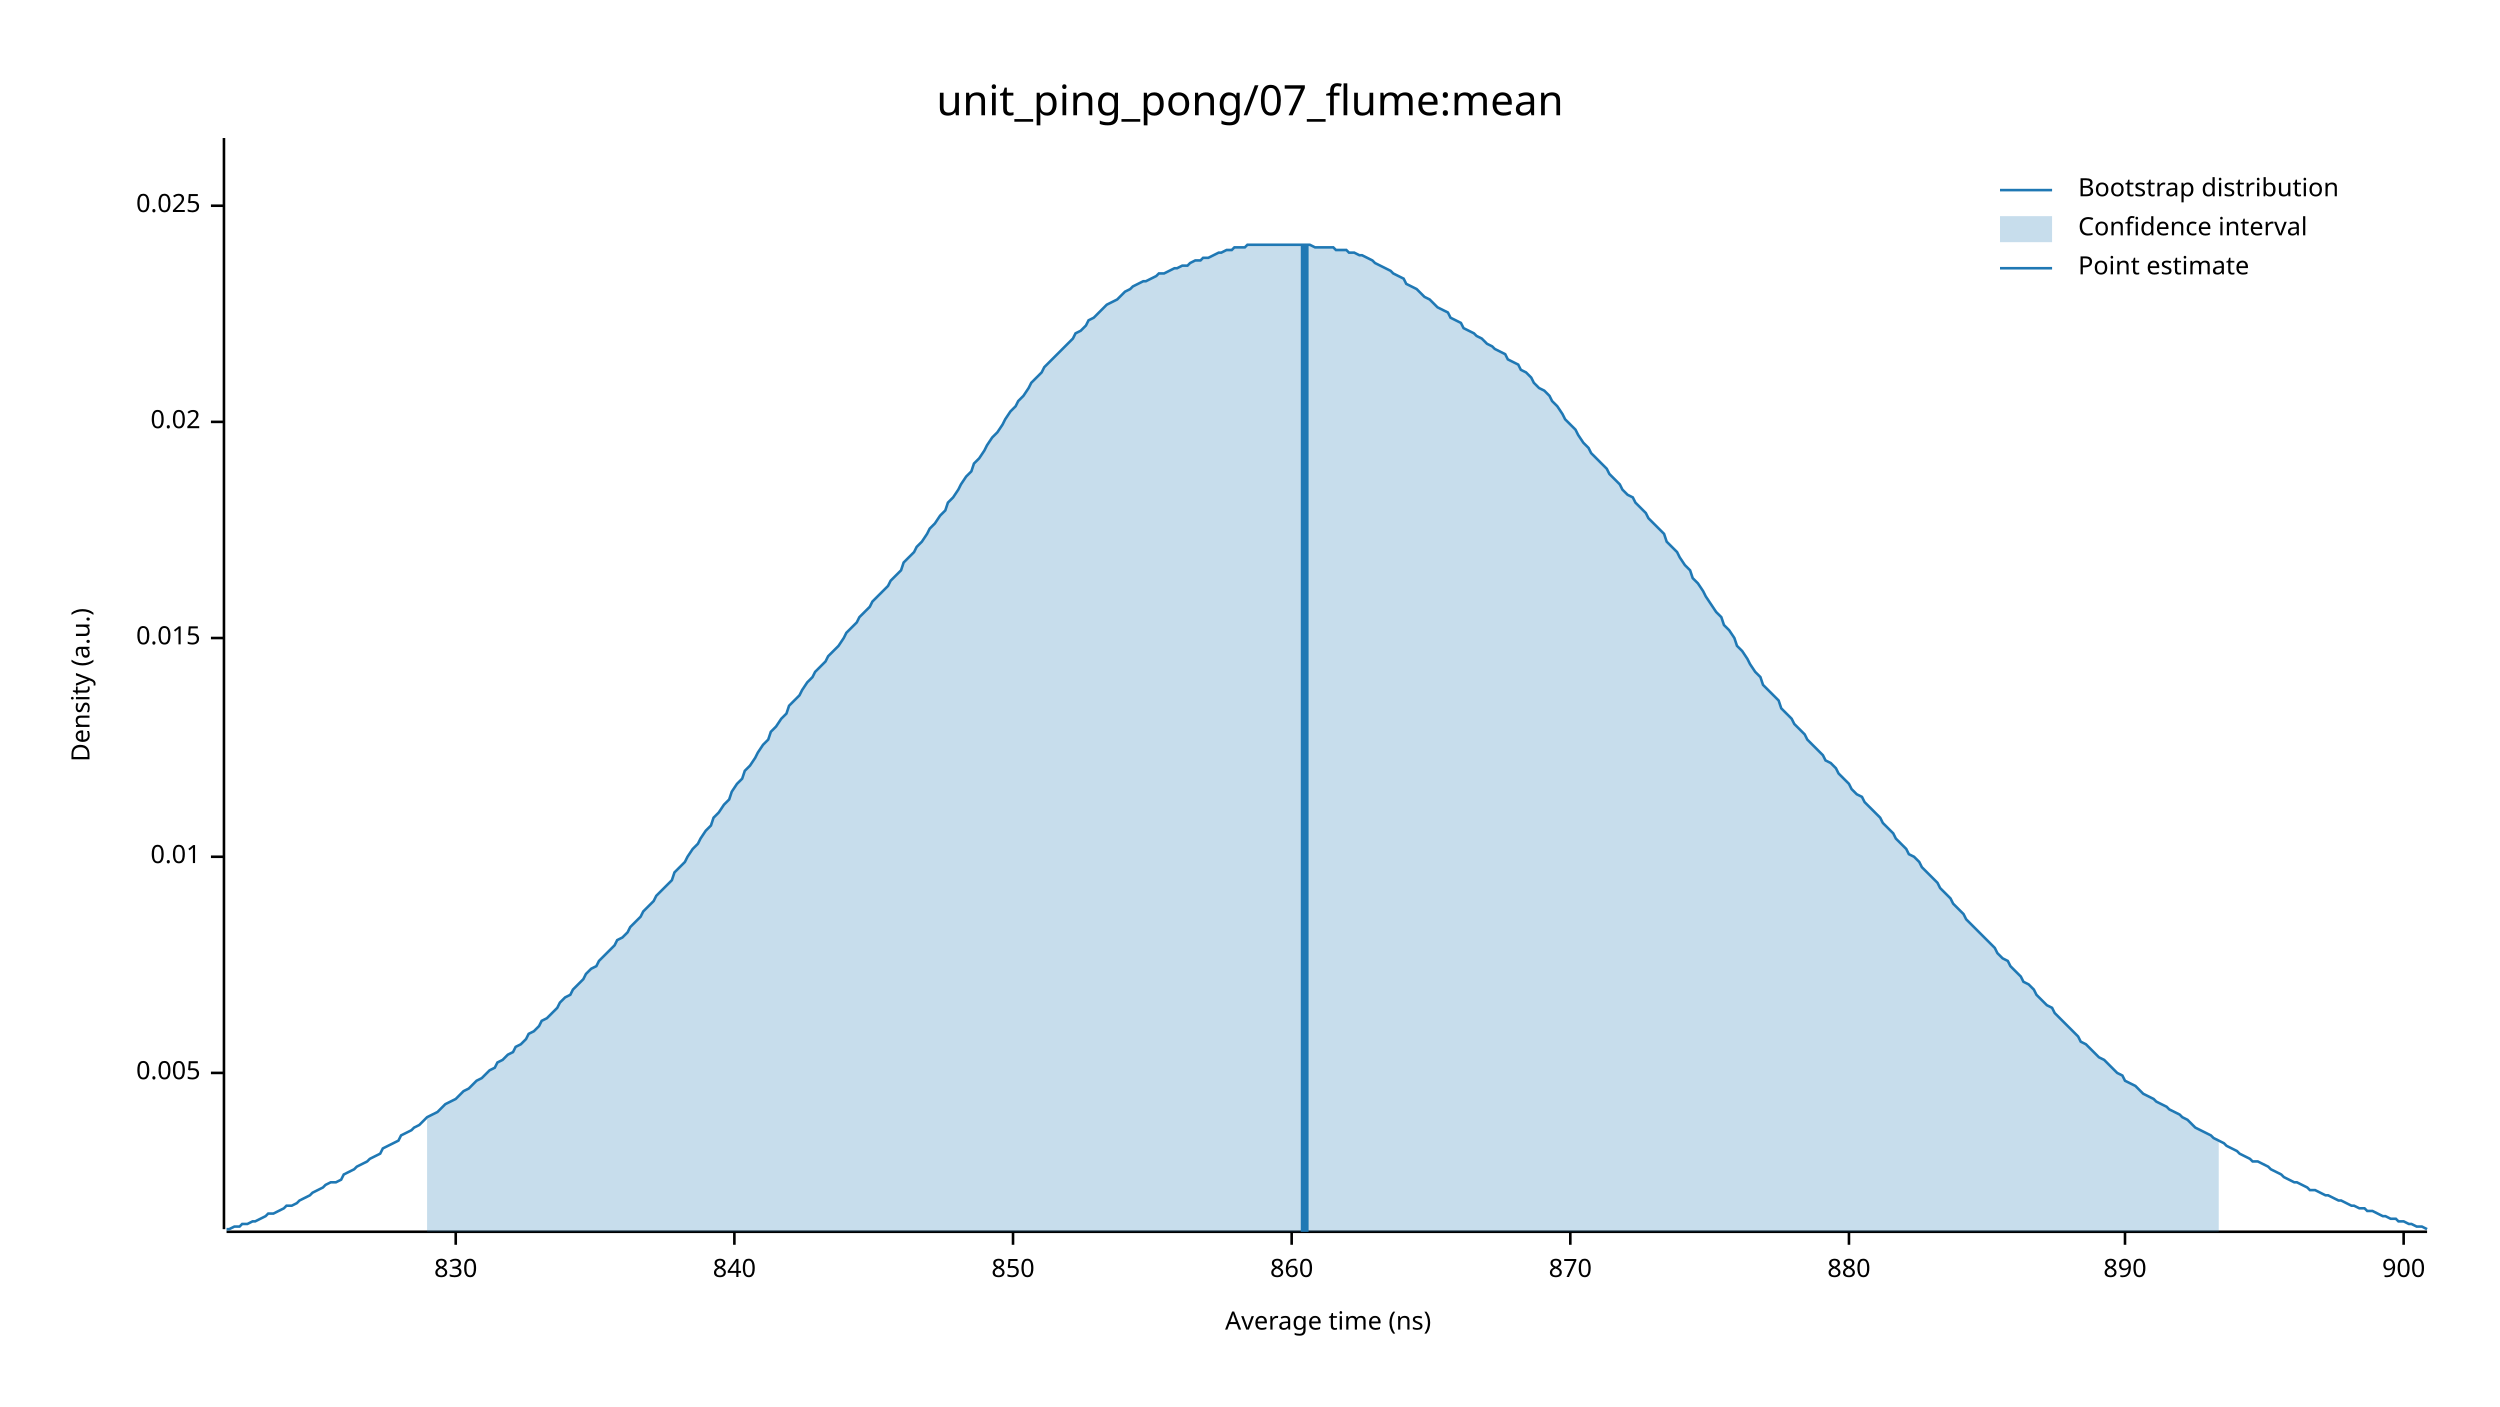
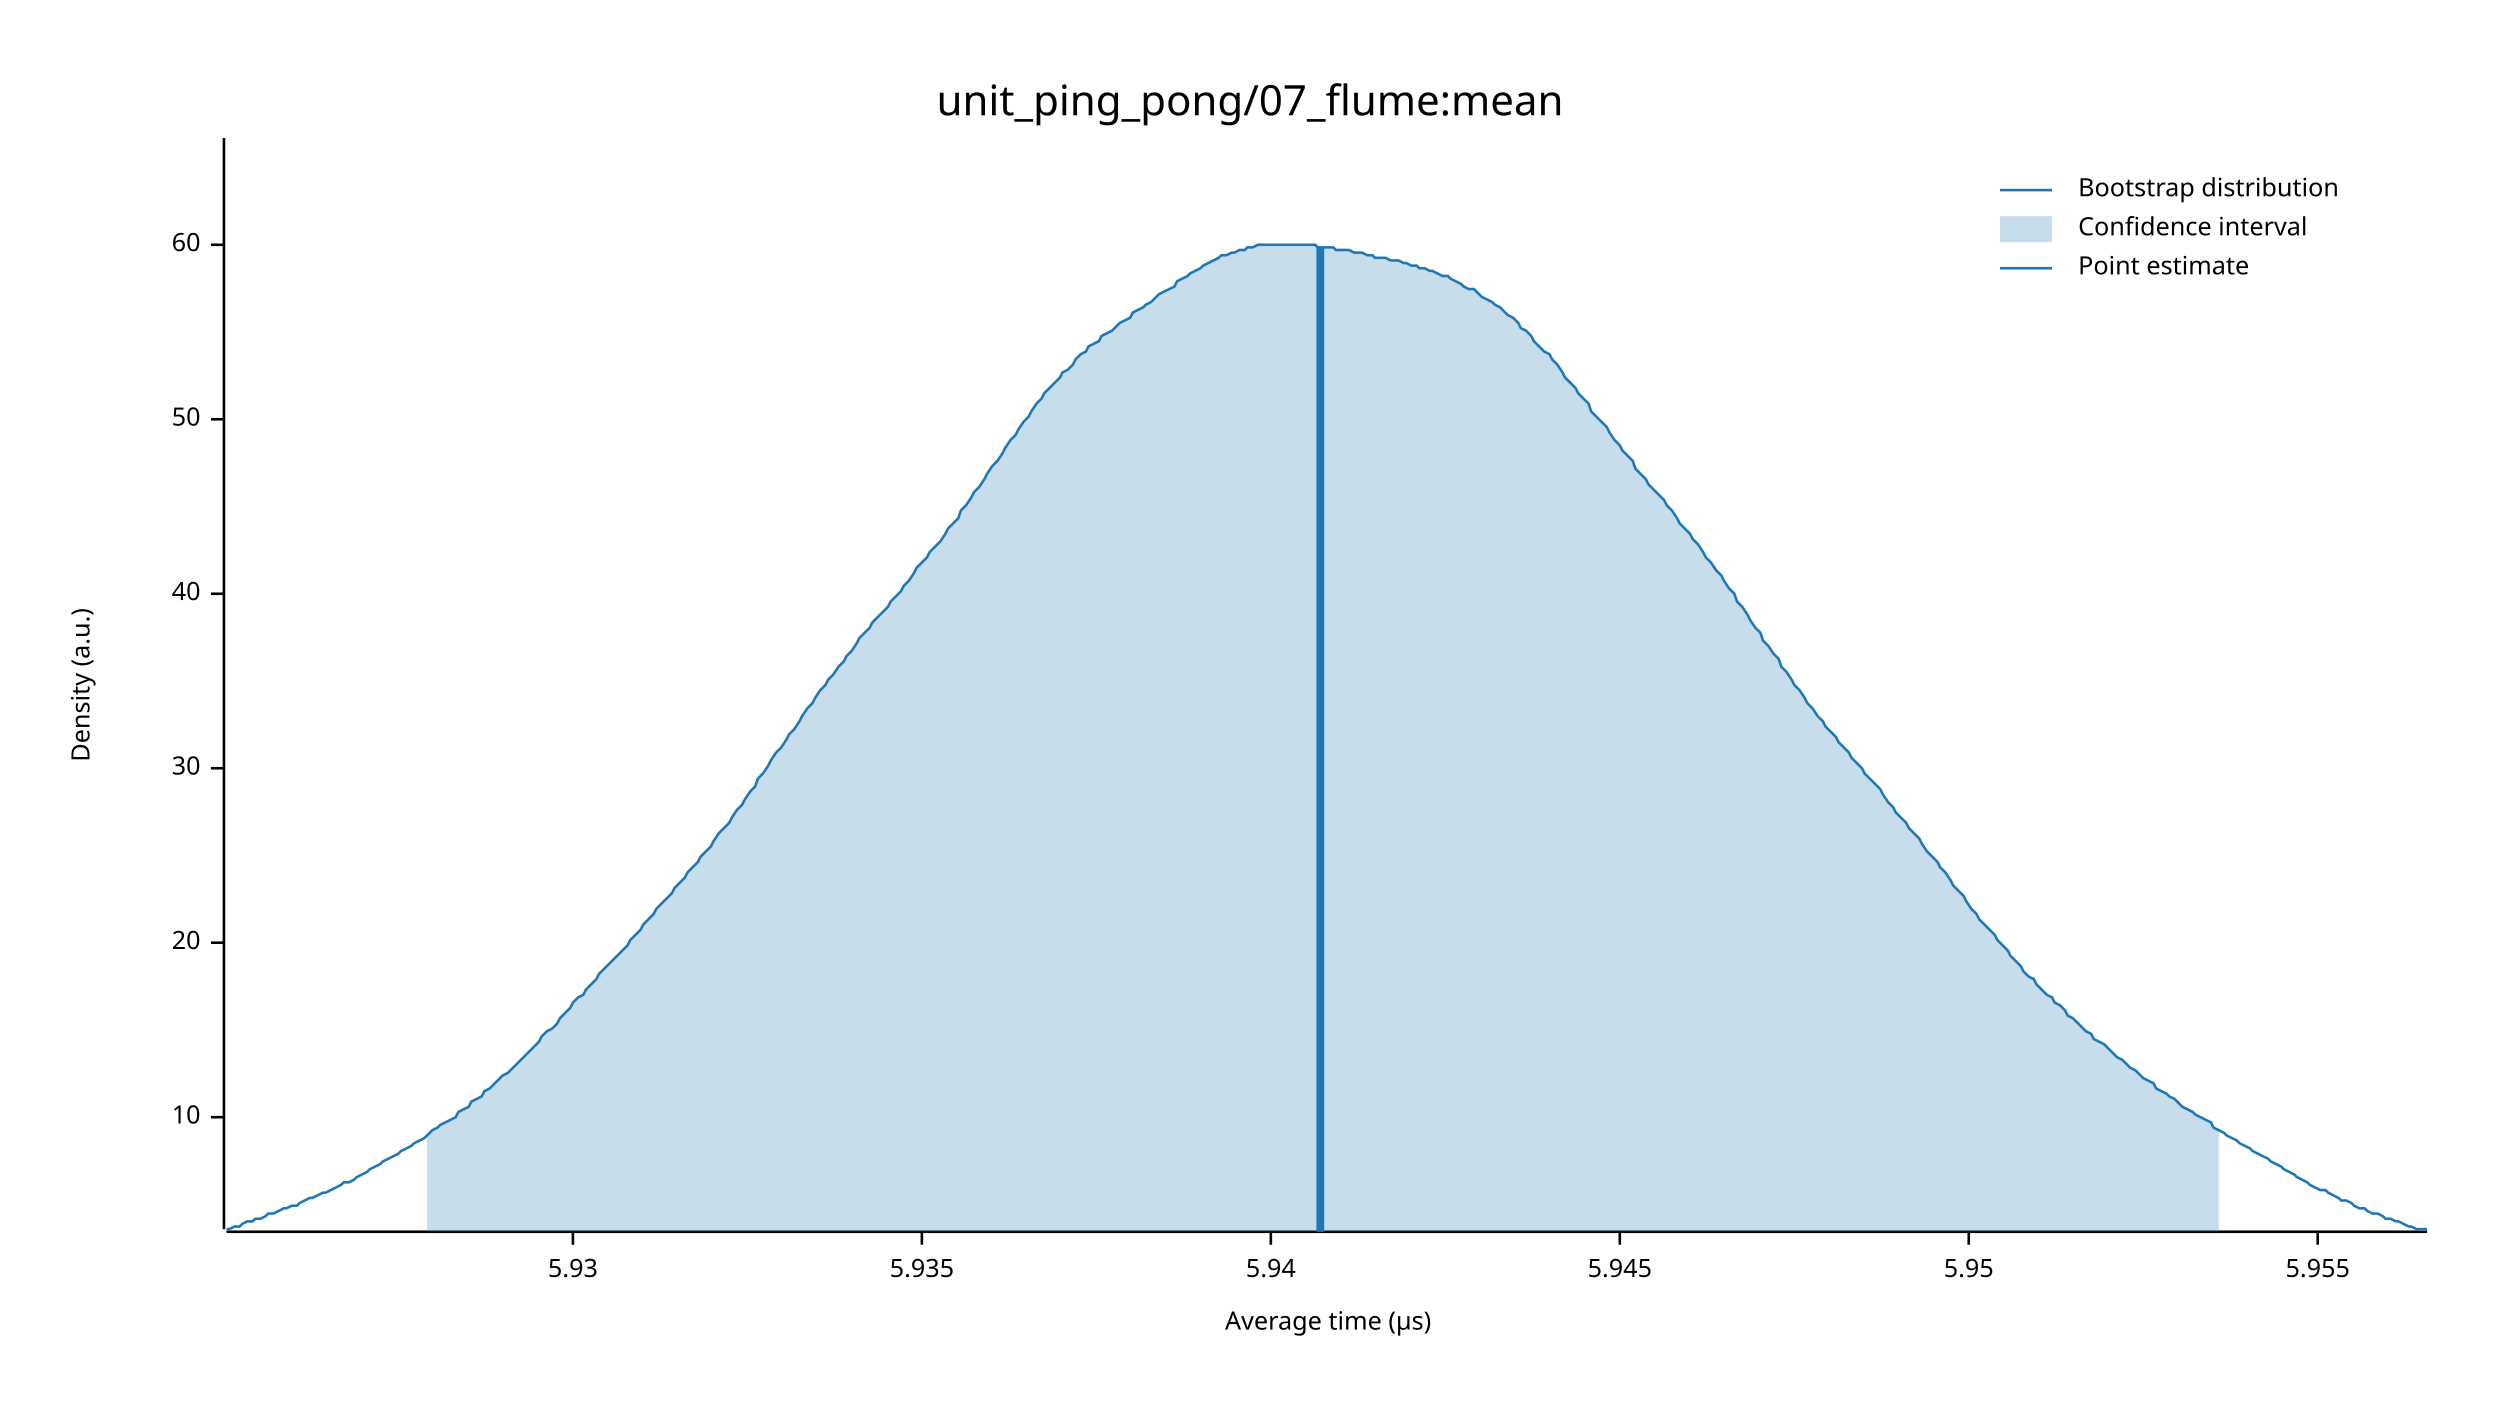
<svg xmlns="http://www.w3.org/2000/svg" width="960" height="540" viewBox="0 0 960 540">
  <text x="480" y="32" dy="0.76em" text-anchor="middle" font-family="sans-serif" font-size="16.129" opacity="1" fill="#000000">
unit_ping_pong/07_flume:mean
</text>
  <text x="27" y="263" dy="0.76em" text-anchor="middle" font-family="sans-serif" font-size="9.677" opacity="1" fill="#000000" transform="rotate(270, 27, 263)">
Density (a.u.)
</text>
  <text x="510" y="513" dy="-0.5ex" text-anchor="middle" font-family="sans-serif" font-size="9.677" opacity="1" fill="#000000">
- Average time (ns)
+ Average time (µs)
</text>
  <polyline fill="none" opacity="1" stroke="#000000" stroke-width="1" points="86,53 86,472 " />
-   <text x="77" y="412" dy="0.5ex" text-anchor="end" font-family="sans-serif" font-size="9.677" opacity="1" fill="#000000">
- 0.005
+   <text x="77" y="429" dy="0.5ex" text-anchor="end" font-family="sans-serif" font-size="9.677" opacity="1" fill="#000000">
+ 10
</text>
-   <polyline fill="none" opacity="1" stroke="#000000" stroke-width="1" points="81,412 86,412 " />
-   <text x="77" y="329" dy="0.5ex" text-anchor="end" font-family="sans-serif" font-size="9.677" opacity="1" fill="#000000">
- 0.01
+   <polyline fill="none" opacity="1" stroke="#000000" stroke-width="1" points="81,429 86,429 " />
+   <text x="77" y="362" dy="0.5ex" text-anchor="end" font-family="sans-serif" font-size="9.677" opacity="1" fill="#000000">
+ 20
</text>
-   <polyline fill="none" opacity="1" stroke="#000000" stroke-width="1" points="81,329 86,329 " />
-   <text x="77" y="245" dy="0.5ex" text-anchor="end" font-family="sans-serif" font-size="9.677" opacity="1" fill="#000000">
- 0.015
+   <polyline fill="none" opacity="1" stroke="#000000" stroke-width="1" points="81,362 86,362 " />
+   <text x="77" y="295" dy="0.5ex" text-anchor="end" font-family="sans-serif" font-size="9.677" opacity="1" fill="#000000">
+ 30
</text>
-   <polyline fill="none" opacity="1" stroke="#000000" stroke-width="1" points="81,245 86,245 " />
-   <text x="77" y="162" dy="0.5ex" text-anchor="end" font-family="sans-serif" font-size="9.677" opacity="1" fill="#000000">
- 0.02
+   <polyline fill="none" opacity="1" stroke="#000000" stroke-width="1" points="81,295 86,295 " />
+   <text x="77" y="228" dy="0.5ex" text-anchor="end" font-family="sans-serif" font-size="9.677" opacity="1" fill="#000000">
+ 40
</text>
-   <polyline fill="none" opacity="1" stroke="#000000" stroke-width="1" points="81,162 86,162 " />
-   <text x="77" y="79" dy="0.5ex" text-anchor="end" font-family="sans-serif" font-size="9.677" opacity="1" fill="#000000">
- 0.025
+   <polyline fill="none" opacity="1" stroke="#000000" stroke-width="1" points="81,228 86,228 " />
+   <text x="77" y="161" dy="0.5ex" text-anchor="end" font-family="sans-serif" font-size="9.677" opacity="1" fill="#000000">
+ 50
</text>
-   <polyline fill="none" opacity="1" stroke="#000000" stroke-width="1" points="81,79 86,79 " />
+   <polyline fill="none" opacity="1" stroke="#000000" stroke-width="1" points="81,161 86,161 " />
+   <text x="77" y="94" dy="0.5ex" text-anchor="end" font-family="sans-serif" font-size="9.677" opacity="1" fill="#000000">
+ 60
+ </text>
+   <polyline fill="none" opacity="1" stroke="#000000" stroke-width="1" points="81,94 86,94 " />
  <polyline fill="none" opacity="1" stroke="#000000" stroke-width="1" points="87,473 932,473 " />
-   <text x="175" y="483" dy="0.76em" text-anchor="middle" font-family="sans-serif" font-size="9.677" opacity="1" fill="#000000">
- 830
+   <text x="220" y="483" dy="0.76em" text-anchor="middle" font-family="sans-serif" font-size="9.677" opacity="1" fill="#000000">
+ 5.93
</text>
-   <polyline fill="none" opacity="1" stroke="#000000" stroke-width="1" points="175,473 175,478 " />
-   <text x="282" y="483" dy="0.76em" text-anchor="middle" font-family="sans-serif" font-size="9.677" opacity="1" fill="#000000">
- 840
+   <polyline fill="none" opacity="1" stroke="#000000" stroke-width="1" points="220,473 220,478 " />
+   <text x="354" y="483" dy="0.76em" text-anchor="middle" font-family="sans-serif" font-size="9.677" opacity="1" fill="#000000">
+ 5.935
</text>
-   <polyline fill="none" opacity="1" stroke="#000000" stroke-width="1" points="282,473 282,478 " />
-   <text x="389" y="483" dy="0.76em" text-anchor="middle" font-family="sans-serif" font-size="9.677" opacity="1" fill="#000000">
- 850
+   <polyline fill="none" opacity="1" stroke="#000000" stroke-width="1" points="354,473 354,478 " />
+   <text x="488" y="483" dy="0.76em" text-anchor="middle" font-family="sans-serif" font-size="9.677" opacity="1" fill="#000000">
+ 5.94
</text>
-   <polyline fill="none" opacity="1" stroke="#000000" stroke-width="1" points="389,473 389,478 " />
-   <text x="496" y="483" dy="0.76em" text-anchor="middle" font-family="sans-serif" font-size="9.677" opacity="1" fill="#000000">
- 860
+   <polyline fill="none" opacity="1" stroke="#000000" stroke-width="1" points="488,473 488,478 " />
+   <text x="622" y="483" dy="0.76em" text-anchor="middle" font-family="sans-serif" font-size="9.677" opacity="1" fill="#000000">
+ 5.945
</text>
-   <polyline fill="none" opacity="1" stroke="#000000" stroke-width="1" points="496,473 496,478 " />
-   <text x="603" y="483" dy="0.76em" text-anchor="middle" font-family="sans-serif" font-size="9.677" opacity="1" fill="#000000">
- 870
+   <polyline fill="none" opacity="1" stroke="#000000" stroke-width="1" points="622,473 622,478 " />
+   <text x="756" y="483" dy="0.76em" text-anchor="middle" font-family="sans-serif" font-size="9.677" opacity="1" fill="#000000">
+ 5.95
</text>
-   <polyline fill="none" opacity="1" stroke="#000000" stroke-width="1" points="603,473 603,478 " />
-   <text x="710" y="483" dy="0.76em" text-anchor="middle" font-family="sans-serif" font-size="9.677" opacity="1" fill="#000000">
- 880
+   <polyline fill="none" opacity="1" stroke="#000000" stroke-width="1" points="756,473 756,478 " />
+   <text x="890" y="483" dy="0.76em" text-anchor="middle" font-family="sans-serif" font-size="9.677" opacity="1" fill="#000000">
+ 5.955
</text>
-   <polyline fill="none" opacity="1" stroke="#000000" stroke-width="1" points="710,473 710,478 " />
-   <text x="816" y="483" dy="0.76em" text-anchor="middle" font-family="sans-serif" font-size="9.677" opacity="1" fill="#000000">
- 890
- </text>
-   <polyline fill="none" opacity="1" stroke="#000000" stroke-width="1" points="816,473 816,478 " />
-   <text x="923" y="483" dy="0.76em" text-anchor="middle" font-family="sans-serif" font-size="9.677" opacity="1" fill="#000000">
- 900
- </text>
-   <polyline fill="none" opacity="1" stroke="#000000" stroke-width="1" points="923,473 923,478 " />
-   <polyline fill="none" opacity="1" stroke="#1F78B4" stroke-width="1" points="87,472 88,472 90,471 92,471 93,470 95,470 97,469 98,469 100,468 102,467 103,466 105,466 107,465 109,464 110,463 112,463 114,462 115,461 117,460 119,459 120,458 122,457 124,456 125,455 127,454 129,454 131,453 132,451 134,450 136,449 137,448 139,447 141,446 142,445 144,444 146,443 147,441 149,440 151,439 153,438 154,436 156,435 158,434 159,433 161,432 163,430 164,429 166,428 168,427 169,426 171,424 173,423 175,422 176,421 178,419 180,418 181,417 183,415 185,414 186,413 188,411 190,410 191,408 193,407 195,405 197,404 198,402 200,401 202,399 203,397 205,396 207,394 208,392 210,391 212,389 214,387 215,385 217,383 219,382 220,380 222,378 224,376 225,374 227,372 229,371 230,369 232,367 234,365 236,363 237,361 239,360 241,358 242,356 244,354 246,352 247,350 249,348 251,346 252,344 254,342 256,340 258,338 259,335 261,333 263,331 264,329 266,326 268,324 269,322 271,319 273,317 274,314 276,312 278,309 280,307 281,304 283,301 285,299 286,296 288,294 290,291 291,289 293,286 295,284 296,281 298,279 300,276 302,274 303,271 305,269 307,267 308,265 310,262 312,260 313,258 315,256 317,254 318,252 320,250 322,248 324,245 325,243 327,241 329,239 330,237 332,235 334,233 335,231 337,229 339,227 341,225 342,223 344,221 346,219 347,216 349,214 351,212 352,210 354,208 356,205 357,203 359,201 361,198 363,196 364,193 366,191 368,188 369,186 371,183 373,181 374,178 376,176 378,173 379,171 381,168 383,166 385,163 386,161 388,158 390,156 391,154 393,152 395,149 396,147 398,145 400,143 401,141 403,139 405,137 407,135 408,134 410,132 412,130 413,128 415,127 417,125 418,123 420,122 422,120 423,119 425,117 427,116 429,115 430,114 432,112 434,111 435,110 437,109 439,108 440,108 442,107 444,106 445,105 447,105 449,104 451,103 452,103 454,102 456,102 457,101 459,100 461,100 462,99 464,99 466,98 468,97 469,97 471,96 473,96 474,95 476,95 478,95 479,94 481,94 483,94 484,94 486,94 488,94 490,94 491,94 493,94 495,94 496,94 498,94 500,94 501,94 503,94 505,95 506,95 508,95 510,95 512,95 513,96 515,96 517,96 518,97 520,97 522,98 523,98 525,99 527,100 528,101 530,102 532,103 534,104 535,105 537,106 539,107 540,109 542,110 544,111 545,112 547,114 549,115 550,116 552,118 554,119 556,120 557,122 559,123 561,124 562,126 564,127 566,128 567,129 569,130 571,132 573,133 574,134 576,135 578,136 579,138 581,139 583,140 584,142 586,143 588,145 589,147 591,149 593,150 595,152 596,154 598,156 600,159 601,161 603,163 605,165 606,167 608,170 610,172 611,174 613,176 615,178 617,180 618,182 620,184 622,186 623,188 625,190 627,191 628,193 630,195 632,197 633,199 635,201 637,203 639,205 640,208 642,210 644,212 645,214 647,217 649,219 650,222 652,224 654,227 655,229 657,232 659,235 661,237 662,240 664,242 666,245 667,248 669,250 671,253 672,255 674,258 676,260 677,263 679,265 681,267 683,269 684,272 686,274 688,276 689,278 691,280 693,282 694,284 696,286 698,288 700,290 701,292 703,293 705,295 706,297 708,299 710,301 711,303 713,305 715,306 716,308 718,310 720,312 722,314 723,316 725,318 727,320 728,322 730,324 732,326 733,328 735,329 737,331 738,333 740,335 742,337 744,339 745,341 747,343 749,345 750,347 752,349 754,351 755,353 757,355 759,357 760,358 762,360 764,362 766,364 767,366 769,368 771,369 772,371 774,373 776,375 777,377 779,378 781,380 782,382 784,384 786,386 788,387 789,389 791,391 793,393 794,394 796,396 798,398 799,400 801,401 803,403 804,404 806,406 808,407 810,409 811,410 813,412 815,413 816,415 818,416 820,417 821,418 823,420 825,421 827,422 828,423 830,424 832,425 833,426 835,427 837,428 838,429 840,430 842,432 843,433 845,434 847,435 849,436 850,437 852,438 854,439 855,440 857,441 859,442 860,443 862,444 864,445 865,446 867,446 869,447 871,448 872,449 874,450 876,451 877,452 879,453 881,454 882,454 884,455 886,456 887,457 889,457 891,458 893,459 894,459 896,460 898,461 899,461 901,462 903,463 904,463 906,464 908,464 909,465 911,465 913,466 915,467 916,467 918,468 920,468 921,469 923,469 925,470 926,470 928,471 930,471 932,472 " />
-   <polygon opacity="0.25" fill="#1F78B4" points="164,429 166,428 168,427 169,426 171,424 173,423 175,422 176,421 178,419 180,418 181,417 183,415 185,414 186,413 188,411 190,410 191,408 193,407 195,405 197,404 198,402 200,401 202,399 203,397 205,396 207,394 208,392 210,391 212,389 214,387 215,385 217,383 219,382 220,380 222,378 224,376 225,374 227,372 229,371 230,369 232,367 234,365 236,363 237,361 239,360 241,358 242,356 244,354 246,352 247,350 249,348 251,346 252,344 254,342 256,340 258,338 259,335 261,333 263,331 264,329 266,326 268,324 269,322 271,319 273,317 274,314 276,312 278,309 280,307 281,304 283,301 285,299 286,296 288,294 290,291 291,289 293,286 295,284 296,281 298,279 300,276 302,274 303,271 305,269 307,267 308,265 310,262 312,260 313,258 315,256 317,254 318,252 320,250 322,248 324,245 325,243 327,241 329,239 330,237 332,235 334,233 335,231 337,229 339,227 341,225 342,223 344,221 346,219 347,216 349,214 351,212 352,210 354,208 356,205 357,203 359,201 361,198 363,196 364,193 366,191 368,188 369,186 371,183 373,181 374,178 376,176 378,173 379,171 381,168 383,166 385,163 386,161 388,158 390,156 391,154 393,152 395,149 396,147 398,145 400,143 401,141 403,139 405,137 407,135 408,134 410,132 412,130 413,128 415,127 417,125 418,123 420,122 422,120 423,119 425,117 427,116 429,115 430,114 432,112 434,111 435,110 437,109 439,108 440,108 442,107 444,106 445,105 447,105 449,104 451,103 452,103 454,102 456,102 457,101 459,100 461,100 462,99 464,99 466,98 468,97 469,97 471,96 473,96 474,95 476,95 478,95 479,94 481,94 483,94 484,94 486,94 488,94 490,94 491,94 493,94 495,94 496,94 498,94 500,94 501,94 503,94 505,95 506,95 508,95 510,95 512,95 513,96 515,96 517,96 518,97 520,97 522,98 523,98 525,99 527,100 528,101 530,102 532,103 534,104 535,105 537,106 539,107 540,109 542,110 544,111 545,112 547,114 549,115 550,116 552,118 554,119 556,120 557,122 559,123 561,124 562,126 564,127 566,128 567,129 569,130 571,132 573,133 574,134 576,135 578,136 579,138 581,139 583,140 584,142 586,143 588,145 589,147 591,149 593,150 595,152 596,154 598,156 600,159 601,161 603,163 605,165 606,167 608,170 610,172 611,174 613,176 615,178 617,180 618,182 620,184 622,186 623,188 625,190 627,191 628,193 630,195 632,197 633,199 635,201 637,203 639,205 640,208 642,210 644,212 645,214 647,217 649,219 650,222 652,224 654,227 655,229 657,232 659,235 661,237 662,240 664,242 666,245 667,248 669,250 671,253 672,255 674,258 676,260 677,263 679,265 681,267 683,269 684,272 686,274 688,276 689,278 691,280 693,282 694,284 696,286 698,288 700,290 701,292 703,293 705,295 706,297 708,299 710,301 711,303 713,305 715,306 716,308 718,310 720,312 722,314 723,316 725,318 727,320 728,322 730,324 732,326 733,328 735,329 737,331 738,333 740,335 742,337 744,339 745,341 747,343 749,345 750,347 752,349 754,351 755,353 757,355 759,357 760,358 762,360 764,362 766,364 767,366 769,368 771,369 772,371 774,373 776,375 777,377 779,378 781,380 782,382 784,384 786,386 788,387 789,389 791,391 793,393 794,394 796,396 798,398 799,400 801,401 803,403 804,404 806,406 808,407 810,409 811,410 813,412 815,413 816,415 818,416 820,417 821,418 823,420 825,421 827,422 828,423 830,424 832,425 833,426 835,427 837,428 838,429 840,430 842,432 843,433 845,434 847,435 849,436 850,437 852,438 852,473 164,473 " />
-   <polyline fill="none" opacity="1" stroke="#1F78B4" stroke-width="3" points="501,473 501,94 " />
+   <polyline fill="none" opacity="1" stroke="#000000" stroke-width="1" points="890,473 890,478 " />
+   <polyline fill="none" opacity="1" stroke="#1F78B4" stroke-width="1" points="87,472 88,472 90,471 92,471 93,470 95,469 97,469 98,468 100,468 102,467 103,466 105,466 107,465 109,464 110,464 112,463 114,463 115,462 117,461 119,460 120,460 122,459 124,458 125,458 127,457 129,456 131,455 132,454 134,454 136,453 137,452 139,451 141,450 142,449 144,448 146,447 147,446 149,445 151,444 153,443 154,442 156,441 158,440 159,439 161,438 163,437 164,436 166,434 168,433 169,432 171,431 173,430 175,429 176,427 178,426 180,425 181,423 183,422 185,421 186,419 188,418 190,416 191,415 193,413 195,412 197,410 198,409 200,407 202,405 203,404 205,402 207,400 208,398 210,396 212,395 214,393 215,391 217,389 219,387 220,385 222,383 224,382 225,380 227,378 229,376 230,374 232,372 234,370 236,368 237,367 239,365 241,363 242,361 244,359 246,357 247,355 249,353 251,351 252,349 254,347 256,345 258,343 259,341 261,339 263,337 264,335 266,333 268,331 269,329 271,327 273,325 274,323 276,320 278,318 280,316 281,314 283,311 285,309 286,307 288,304 290,302 291,299 293,297 295,294 296,292 298,289 300,287 302,284 303,282 305,280 307,277 308,275 310,272 312,270 313,268 315,265 317,263 318,261 320,259 322,256 324,254 325,252 327,250 329,247 330,245 332,243 334,241 335,239 337,237 339,235 341,233 342,231 344,229 346,227 347,225 349,223 351,220 352,218 354,216 356,214 357,212 359,210 361,208 363,205 364,203 366,201 368,199 369,196 371,194 373,191 374,189 376,187 378,184 379,182 381,179 383,177 385,174 386,172 388,169 390,167 391,165 393,162 395,160 396,158 398,155 400,153 401,151 403,149 405,147 407,145 408,143 410,142 412,140 413,138 415,136 417,135 418,133 420,132 422,131 423,129 425,128 427,127 429,125 430,124 432,123 434,122 435,120 437,119 439,118 440,117 442,116 444,114 445,113 447,112 449,111 451,110 452,108 454,107 456,106 457,105 459,104 461,103 462,102 464,101 466,100 468,99 469,98 471,98 473,97 474,97 476,96 478,96 479,95 481,95 483,94 484,94 486,94 488,94 490,94 491,94 493,94 495,94 496,94 498,94 500,94 501,94 503,94 505,94 506,95 508,95 510,95 512,95 513,96 515,96 517,96 518,96 520,97 522,97 523,97 525,98 527,98 528,99 530,99 532,99 534,100 535,100 537,100 539,101 540,101 542,102 544,102 545,103 547,103 549,104 550,104 552,105 554,106 556,106 557,107 559,108 561,109 562,110 564,111 566,111 567,112 569,114 571,115 573,116 574,117 576,118 578,120 579,121 581,122 583,124 584,126 586,127 588,129 589,131 591,133 593,135 595,136 596,138 598,140 600,143 601,145 603,147 605,149 606,151 608,153 610,155 611,158 613,160 615,162 617,164 618,166 620,169 622,171 623,173 625,175 627,177 628,180 630,182 632,184 633,186 635,188 637,190 639,192 640,194 642,196 644,199 645,201 647,203 649,205 650,207 652,209 654,212 655,214 657,216 659,219 661,221 662,223 664,226 666,228 667,231 669,233 671,236 672,238 674,241 676,243 677,246 679,248 681,251 683,253 684,256 686,258 688,261 689,263 691,265 693,268 694,270 696,272 698,275 700,277 701,279 703,281 705,283 706,285 708,287 710,289 711,291 713,293 715,295 716,297 718,299 720,301 722,303 723,305 725,308 727,310 728,312 730,314 732,316 733,318 735,320 737,322 738,324 740,327 742,329 744,331 745,333 747,335 749,338 750,340 752,342 754,344 755,346 757,349 759,351 760,353 762,355 764,357 766,359 767,361 769,363 771,365 772,367 774,369 776,371 777,373 779,375 781,376 782,378 784,380 786,382 788,383 789,385 791,386 793,388 794,390 796,391 798,393 799,394 801,396 803,397 804,399 806,400 808,401 810,403 811,404 813,406 815,407 816,408 818,410 820,411 821,412 823,414 825,415 827,416 828,418 830,419 832,420 833,421 835,422 837,424 838,425 840,426 842,427 843,428 845,429 847,430 849,431 850,433 852,434 854,435 855,436 857,437 859,438 860,439 862,440 864,441 865,442 867,443 869,444 871,445 872,446 874,447 876,448 877,449 879,450 881,451 882,452 884,453 886,454 887,455 889,456 891,457 893,457 894,458 896,459 898,460 899,461 901,461 903,462 904,463 906,464 908,464 909,465 911,466 913,466 915,467 916,468 918,468 920,469 921,469 923,470 925,471 926,471 928,472 930,472 932,472 " />
+   <polygon opacity="0.25" fill="#1F78B4" points="164,436 166,434 168,433 169,432 171,431 173,430 175,429 176,427 178,426 180,425 181,423 183,422 185,421 186,419 188,418 190,416 191,415 193,413 195,412 197,410 198,409 200,407 202,405 203,404 205,402 207,400 208,398 210,396 212,395 214,393 215,391 217,389 219,387 220,385 222,383 224,382 225,380 227,378 229,376 230,374 232,372 234,370 236,368 237,367 239,365 241,363 242,361 244,359 246,357 247,355 249,353 251,351 252,349 254,347 256,345 258,343 259,341 261,339 263,337 264,335 266,333 268,331 269,329 271,327 273,325 274,323 276,320 278,318 280,316 281,314 283,311 285,309 286,307 288,304 290,302 291,299 293,297 295,294 296,292 298,289 300,287 302,284 303,282 305,280 307,277 308,275 310,272 312,270 313,268 315,265 317,263 318,261 320,259 322,256 324,254 325,252 327,250 329,247 330,245 332,243 334,241 335,239 337,237 339,235 341,233 342,231 344,229 346,227 347,225 349,223 351,220 352,218 354,216 356,214 357,212 359,210 361,208 363,205 364,203 366,201 368,199 369,196 371,194 373,191 374,189 376,187 378,184 379,182 381,179 383,177 385,174 386,172 388,169 390,167 391,165 393,162 395,160 396,158 398,155 400,153 401,151 403,149 405,147 407,145 408,143 410,142 412,140 413,138 415,136 417,135 418,133 420,132 422,131 423,129 425,128 427,127 429,125 430,124 432,123 434,122 435,120 437,119 439,118 440,117 442,116 444,114 445,113 447,112 449,111 451,110 452,108 454,107 456,106 457,105 459,104 461,103 462,102 464,101 466,100 468,99 469,98 471,98 473,97 474,97 476,96 478,96 479,95 481,95 483,94 484,94 486,94 488,94 490,94 491,94 493,94 495,94 496,94 498,94 500,94 501,94 503,94 505,94 506,95 508,95 510,95 512,95 513,96 515,96 517,96 518,96 520,97 522,97 523,97 525,98 527,98 528,99 530,99 532,99 534,100 535,100 537,100 539,101 540,101 542,102 544,102 545,103 547,103 549,104 550,104 552,105 554,106 556,106 557,107 559,108 561,109 562,110 564,111 566,111 567,112 569,114 571,115 573,116 574,117 576,118 578,120 579,121 581,122 583,124 584,126 586,127 588,129 589,131 591,133 593,135 595,136 596,138 598,140 600,143 601,145 603,147 605,149 606,151 608,153 610,155 611,158 613,160 615,162 617,164 618,166 620,169 622,171 623,173 625,175 627,177 628,180 630,182 632,184 633,186 635,188 637,190 639,192 640,194 642,196 644,199 645,201 647,203 649,205 650,207 652,209 654,212 655,214 657,216 659,219 661,221 662,223 664,226 666,228 667,231 669,233 671,236 672,238 674,241 676,243 677,246 679,248 681,251 683,253 684,256 686,258 688,261 689,263 691,265 693,268 694,270 696,272 698,275 700,277 701,279 703,281 705,283 706,285 708,287 710,289 711,291 713,293 715,295 716,297 718,299 720,301 722,303 723,305 725,308 727,310 728,312 730,314 732,316 733,318 735,320 737,322 738,324 740,327 742,329 744,331 745,333 747,335 749,338 750,340 752,342 754,344 755,346 757,349 759,351 760,353 762,355 764,357 766,359 767,361 769,363 771,365 772,367 774,369 776,371 777,373 779,375 781,376 782,378 784,380 786,382 788,383 789,385 791,386 793,388 794,390 796,391 798,393 799,394 801,396 803,397 804,399 806,400 808,401 810,403 811,404 813,406 815,407 816,408 818,410 820,411 821,412 823,414 825,415 827,416 828,418 830,419 832,420 833,421 835,422 837,424 838,425 840,426 842,427 843,428 845,429 847,430 849,431 850,433 852,434 852,473 164,473 " />
+   <polyline fill="none" opacity="1" stroke="#1F78B4" stroke-width="3" points="507,473 507,95 " />
  <text x="798" y="68" dy="0.76em" text-anchor="start" font-family="sans-serif" font-size="9.677" opacity="1" fill="#000000">
Bootstrap distribution
</text>
  <text x="798" y="83" dy="0.76em" text-anchor="start" font-family="sans-serif" font-size="9.677" opacity="1" fill="#000000">
Confidence interval
</text>
  <text x="798" y="98" dy="0.76em" text-anchor="start" font-family="sans-serif" font-size="9.677" opacity="1" fill="#000000">
Point estimate
</text>
  <polyline fill="none" opacity="1" stroke="#1F78B4" stroke-width="1" points="768,73 788,73 " />
  <rect x="768" y="83" width="20" height="10" opacity="0.25" fill="#1F78B4" stroke="none" />
  <polyline fill="none" opacity="1" stroke="#1F78B4" stroke-width="1" points="768,103 788,103 " />
</svg>
